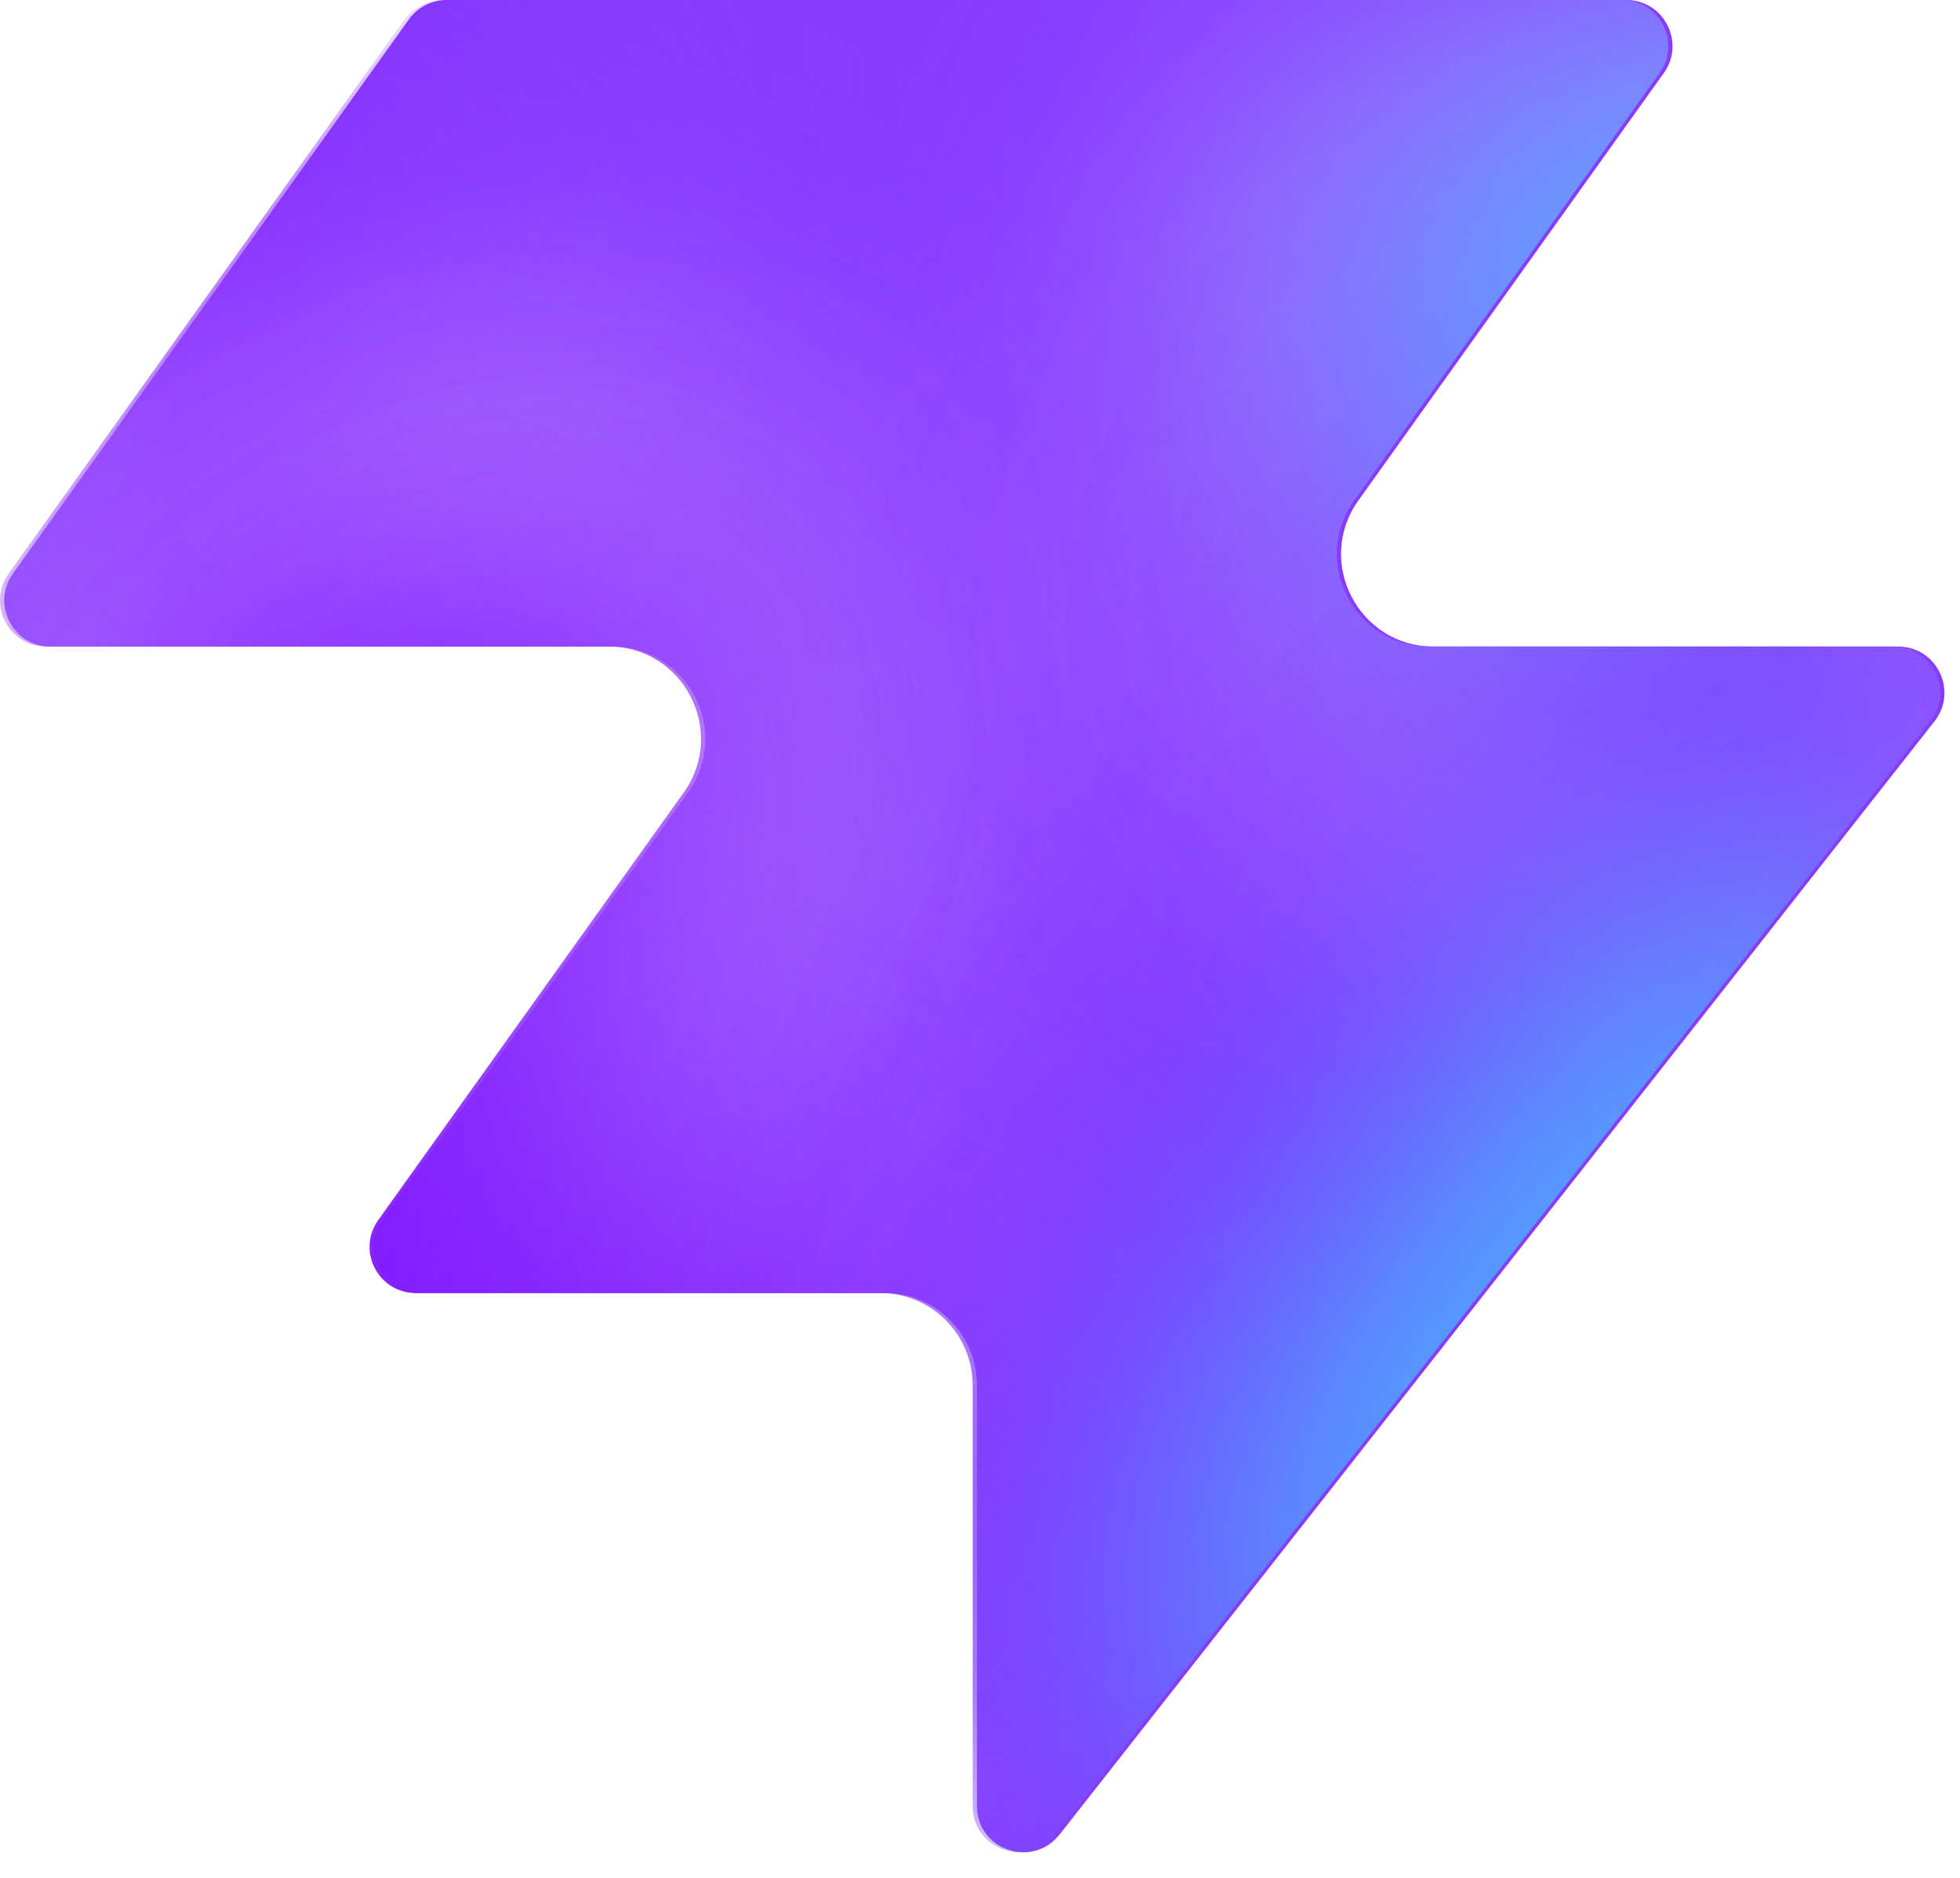
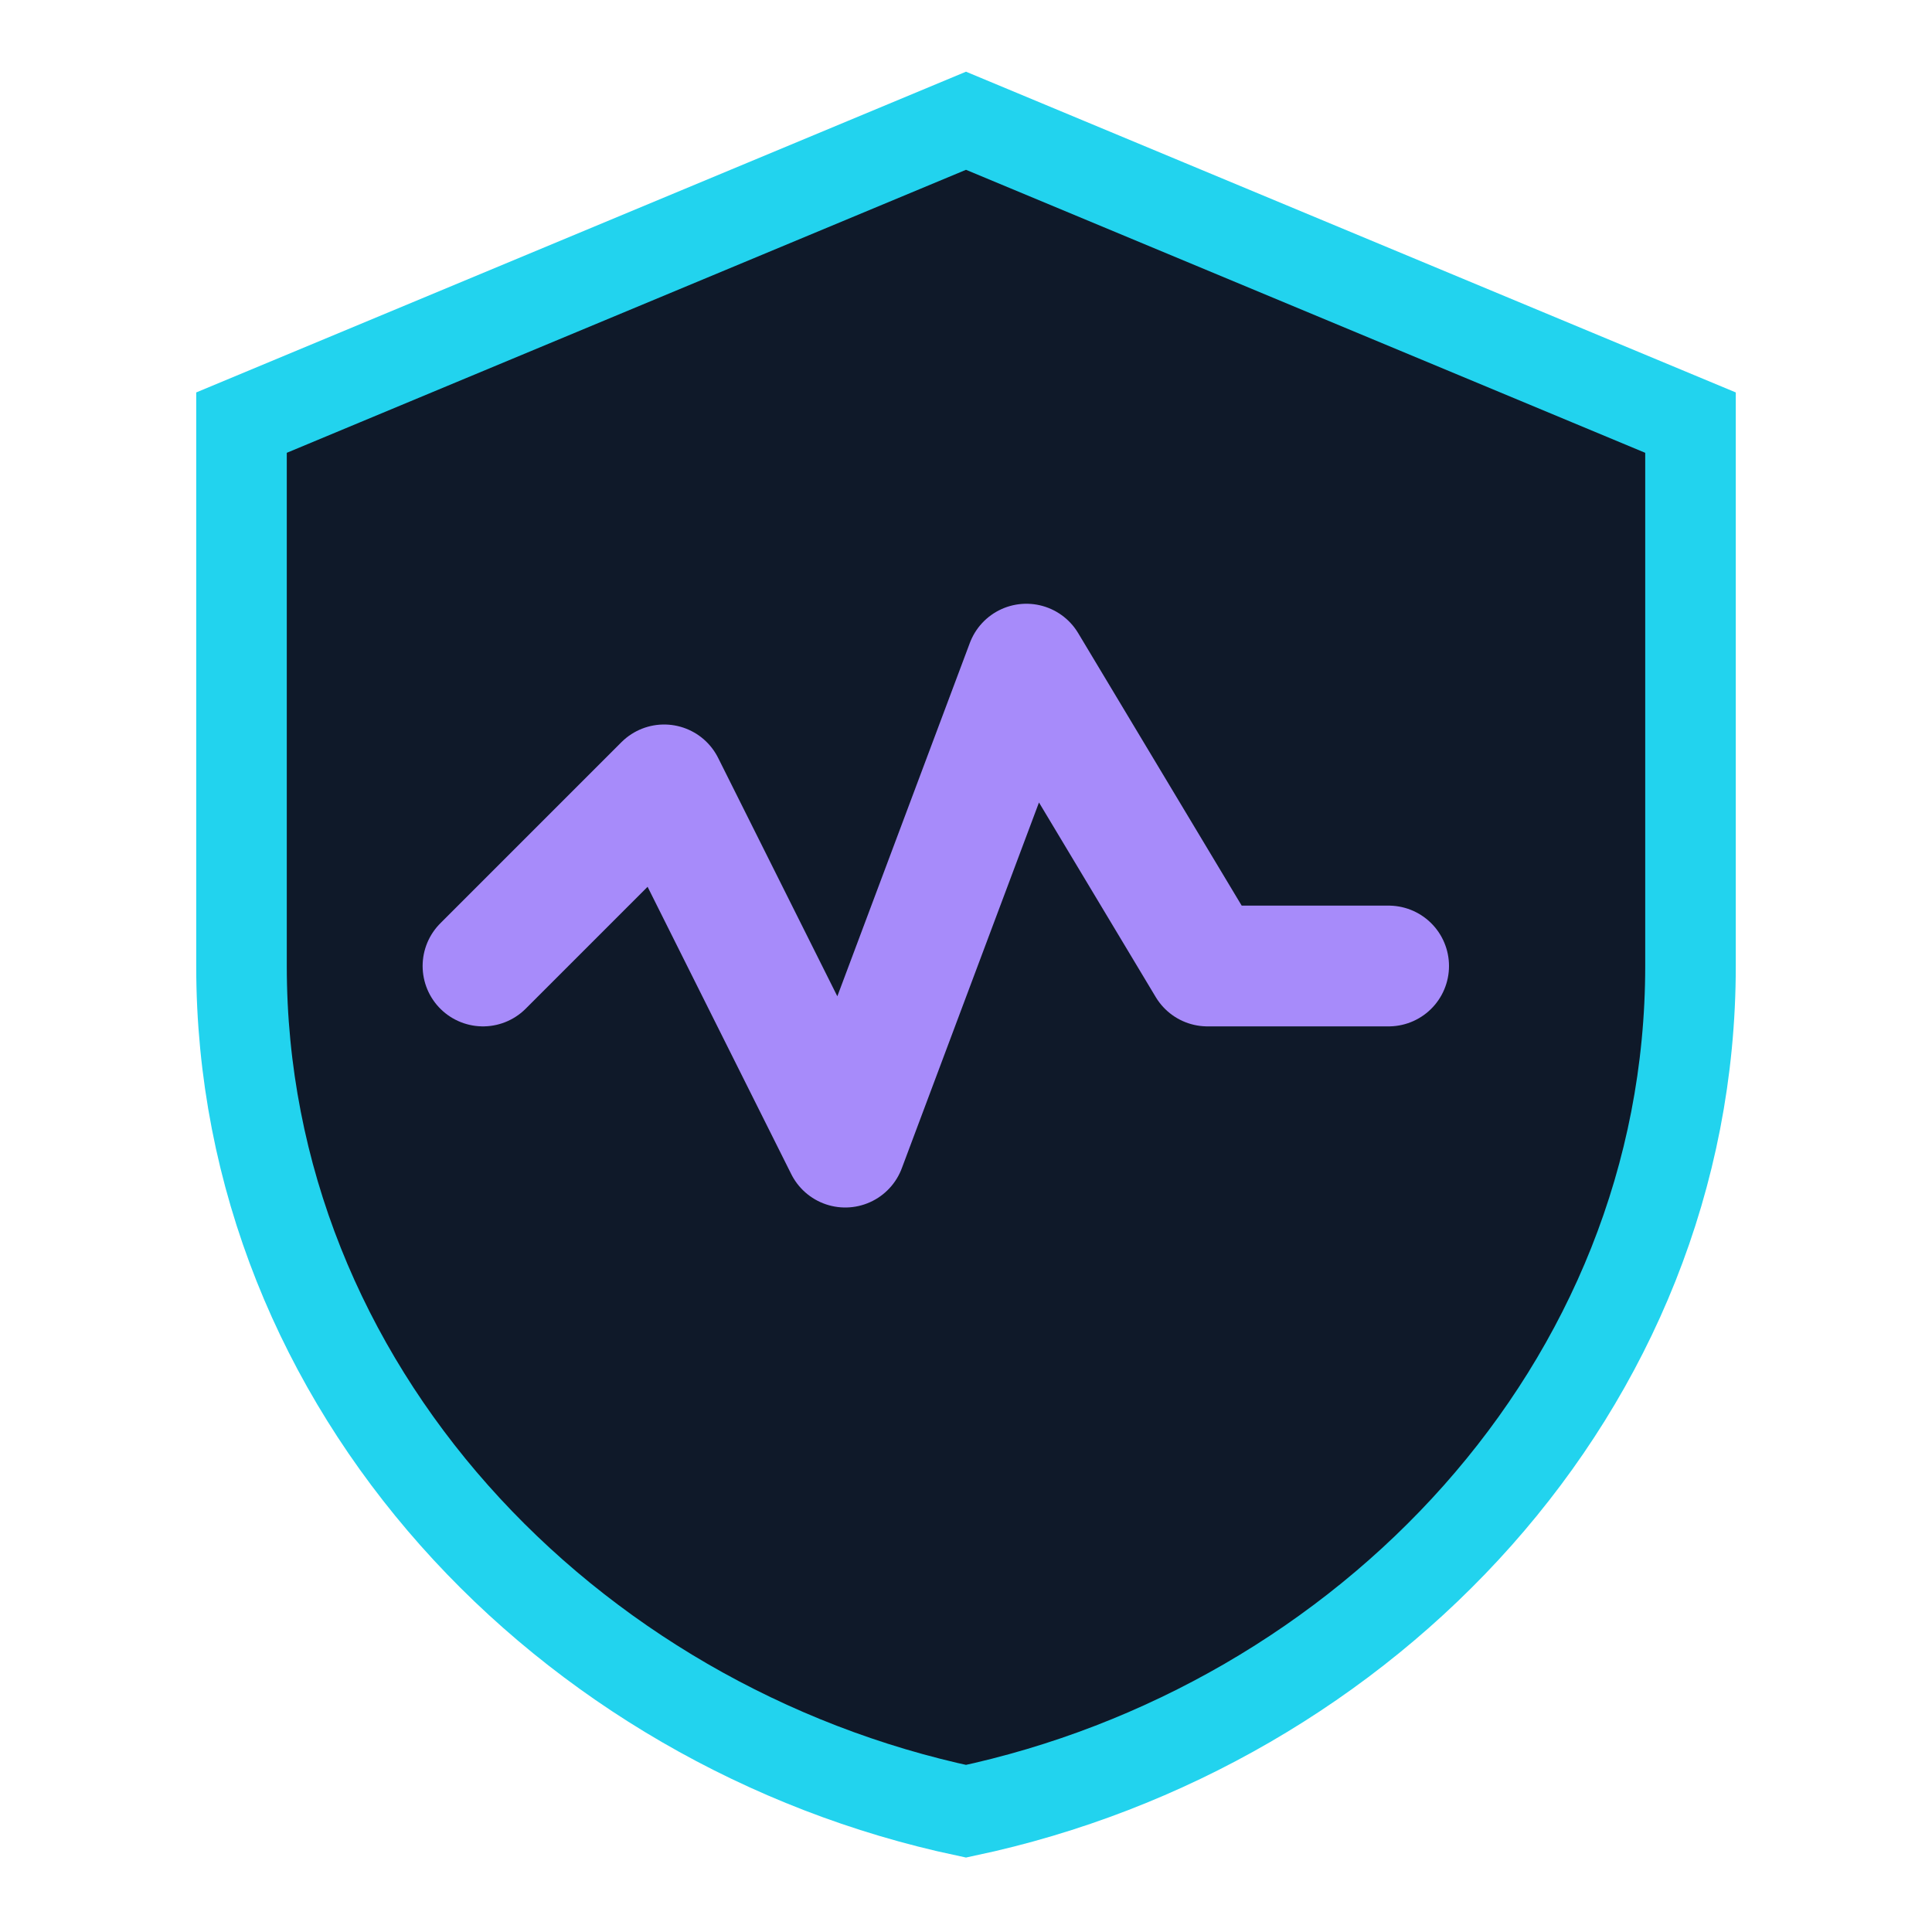
- <svg xmlns="http://www.w3.org/2000/svg" width="48" height="46" fill="none" viewBox="0 0 48 46">
-   <path fill="#863bff" d="M25.946 44.938c-.664.845-2.021.375-2.021-.698V33.937a2.26 2.26 0 0 0-2.262-2.262H10.287c-.92 0-1.456-1.04-.92-1.788l7.48-10.471c1.07-1.497 0-3.578-1.842-3.578H1.237c-.92 0-1.456-1.04-.92-1.788L10.013.474c.214-.297.556-.474.92-.474h28.894c.92 0 1.456 1.04.92 1.788l-7.48 10.471c-1.07 1.498 0 3.579 1.842 3.579h11.377c.943 0 1.473 1.088.89 1.83L25.947 44.94z" style="fill:#863bff;fill:color(display-p3 .525 .23 1);fill-opacity:1" />
-   <mask id="a" width="48" height="46" x="0" y="0" maskUnits="userSpaceOnUse" style="mask-type:alpha">
-     <path fill="#000" d="M25.842 44.938c-.664.844-2.021.375-2.021-.698V33.937a2.26 2.26 0 0 0-2.262-2.262H10.183c-.92 0-1.456-1.04-.92-1.788l7.48-10.471c1.07-1.498 0-3.579-1.842-3.579H1.133c-.92 0-1.456-1.04-.92-1.787L9.91.473c.214-.297.556-.474.92-.474h28.894c.92 0 1.456 1.04.92 1.788l-7.48 10.471c-1.07 1.498 0 3.578 1.842 3.578h11.377c.943 0 1.473 1.088.89 1.832L25.843 44.94z" style="fill:#000;fill-opacity:1" />
-   </mask>
-   <g mask="url(#a)">
-     <g filter="url(#b)">
-       <ellipse cx="5.508" cy="14.704" fill="#ede6ff" rx="5.508" ry="14.704" style="fill:#ede6ff;fill:color(display-p3 .927 .903 1);fill-opacity:1" transform="matrix(.00324 1 1 -.00324 -4.47 31.516)" />
-     </g>
-     <g filter="url(#c)">
-       <ellipse cx="10.399" cy="29.851" fill="#ede6ff" rx="10.399" ry="29.851" style="fill:#ede6ff;fill:color(display-p3 .927 .903 1);fill-opacity:1" transform="matrix(.00324 1 1 -.00324 -39.328 7.883)" />
-     </g>
-     <g filter="url(#d)">
-       <ellipse cx="5.508" cy="30.487" fill="#7e14ff" rx="5.508" ry="30.487" style="fill:#7e14ff;fill:color(display-p3 .492 .077 1);fill-opacity:1" transform="rotate(89.814 -25.913 -14.639)scale(1 -1)" />
-     </g>
-     <g filter="url(#e)">
-       <ellipse cx="5.508" cy="30.599" fill="#7e14ff" rx="5.508" ry="30.599" style="fill:#7e14ff;fill:color(display-p3 .492 .077 1);fill-opacity:1" transform="rotate(89.814 -32.644 -3.334)scale(1 -1)" />
-     </g>
-     <g filter="url(#f)">
-       <ellipse cx="5.508" cy="30.599" fill="#7e14ff" rx="5.508" ry="30.599" style="fill:#7e14ff;fill:color(display-p3 .492 .077 1);fill-opacity:1" transform="matrix(.00324 1 1 -.00324 -34.34 30.47)" />
-     </g>
-     <g filter="url(#g)">
-       <ellipse cx="14.072" cy="22.078" fill="#ede6ff" rx="14.072" ry="22.078" style="fill:#ede6ff;fill:color(display-p3 .927 .903 1);fill-opacity:1" transform="rotate(93.35 24.506 48.493)scale(-1 1)" />
-     </g>
-     <g filter="url(#h)">
-       <ellipse cx="3.47" cy="21.501" fill="#7e14ff" rx="3.47" ry="21.501" style="fill:#7e14ff;fill:color(display-p3 .492 .077 1);fill-opacity:1" transform="rotate(89.009 28.708 47.59)scale(-1 1)" />
-     </g>
-     <g filter="url(#i)">
-       <ellipse cx="3.47" cy="21.501" fill="#7e14ff" rx="3.47" ry="21.501" style="fill:#7e14ff;fill:color(display-p3 .492 .077 1);fill-opacity:1" transform="rotate(89.009 28.708 47.59)scale(-1 1)" />
-     </g>
-     <g filter="url(#j)">
-       <ellipse cx=".387" cy="8.972" fill="#7e14ff" rx="4.407" ry="29.108" style="fill:#7e14ff;fill:color(display-p3 .492 .077 1);fill-opacity:1" transform="rotate(39.51 .387 8.972)" />
-     </g>
-     <g filter="url(#k)">
-       <ellipse cx="47.523" cy="-6.092" fill="#7e14ff" rx="4.407" ry="29.108" style="fill:#7e14ff;fill:color(display-p3 .492 .077 1);fill-opacity:1" transform="rotate(37.892 47.523 -6.092)" />
-     </g>
-     <g filter="url(#l)">
-       <ellipse cx="41.412" cy="6.333" fill="#47bfff" rx="5.971" ry="9.665" style="fill:#47bfff;fill:color(display-p3 .28 .748 1);fill-opacity:1" transform="rotate(37.892 41.412 6.333)" />
-     </g>
-     <g filter="url(#m)">
-       <ellipse cx="-1.879" cy="38.332" fill="#7e14ff" rx="4.407" ry="29.108" style="fill:#7e14ff;fill:color(display-p3 .492 .077 1);fill-opacity:1" transform="rotate(37.892 -1.88 38.332)" />
-     </g>
-     <g filter="url(#n)">
-       <ellipse cx="-1.879" cy="38.332" fill="#7e14ff" rx="4.407" ry="29.108" style="fill:#7e14ff;fill:color(display-p3 .492 .077 1);fill-opacity:1" transform="rotate(37.892 -1.88 38.332)" />
-     </g>
-     <g filter="url(#o)">
-       <ellipse cx="35.651" cy="29.907" fill="#7e14ff" rx="4.407" ry="29.108" style="fill:#7e14ff;fill:color(display-p3 .492 .077 1);fill-opacity:1" transform="rotate(37.892 35.651 29.907)" />
-     </g>
-     <g filter="url(#p)">
-       <ellipse cx="38.418" cy="32.4" fill="#47bfff" rx="5.971" ry="15.297" style="fill:#47bfff;fill:color(display-p3 .28 .748 1);fill-opacity:1" transform="rotate(37.892 38.418 32.4)" />
-     </g>
-   </g>
-   <defs>
-     <filter id="b" width="60.045" height="41.654" x="-19.77" y="16.149" color-interpolation-filters="sRGB" filterUnits="userSpaceOnUse">
-       <feFlood flood-opacity="0" result="BackgroundImageFix" />
-       <feBlend in="SourceGraphic" in2="BackgroundImageFix" result="shape" />
-       <feGaussianBlur result="effect1_foregroundBlur_2002_17158" stdDeviation="7.659" />
-     </filter>
-     <filter id="c" width="90.34" height="51.437" x="-54.613" y="-7.533" color-interpolation-filters="sRGB" filterUnits="userSpaceOnUse">
-       <feFlood flood-opacity="0" result="BackgroundImageFix" />
-       <feBlend in="SourceGraphic" in2="BackgroundImageFix" result="shape" />
-       <feGaussianBlur result="effect1_foregroundBlur_2002_17158" stdDeviation="7.659" />
-     </filter>
-     <filter id="d" width="79.355" height="29.4" x="-49.64" y="2.03" color-interpolation-filters="sRGB" filterUnits="userSpaceOnUse">
-       <feFlood flood-opacity="0" result="BackgroundImageFix" />
-       <feBlend in="SourceGraphic" in2="BackgroundImageFix" result="shape" />
-       <feGaussianBlur result="effect1_foregroundBlur_2002_17158" stdDeviation="4.596" />
-     </filter>
-     <filter id="e" width="79.579" height="29.4" x="-45.045" y="20.029" color-interpolation-filters="sRGB" filterUnits="userSpaceOnUse">
-       <feFlood flood-opacity="0" result="BackgroundImageFix" />
-       <feBlend in="SourceGraphic" in2="BackgroundImageFix" result="shape" />
-       <feGaussianBlur result="effect1_foregroundBlur_2002_17158" stdDeviation="4.596" />
-     </filter>
-     <filter id="f" width="79.579" height="29.4" x="-43.513" y="21.178" color-interpolation-filters="sRGB" filterUnits="userSpaceOnUse">
-       <feFlood flood-opacity="0" result="BackgroundImageFix" />
-       <feBlend in="SourceGraphic" in2="BackgroundImageFix" result="shape" />
-       <feGaussianBlur result="effect1_foregroundBlur_2002_17158" stdDeviation="4.596" />
-     </filter>
-     <filter id="g" width="74.749" height="58.852" x="15.756" y="-17.901" color-interpolation-filters="sRGB" filterUnits="userSpaceOnUse">
-       <feFlood flood-opacity="0" result="BackgroundImageFix" />
-       <feBlend in="SourceGraphic" in2="BackgroundImageFix" result="shape" />
-       <feGaussianBlur result="effect1_foregroundBlur_2002_17158" stdDeviation="7.659" />
-     </filter>
-     <filter id="h" width="61.377" height="25.362" x="23.548" y="2.284" color-interpolation-filters="sRGB" filterUnits="userSpaceOnUse">
-       <feFlood flood-opacity="0" result="BackgroundImageFix" />
-       <feBlend in="SourceGraphic" in2="BackgroundImageFix" result="shape" />
-       <feGaussianBlur result="effect1_foregroundBlur_2002_17158" stdDeviation="4.596" />
-     </filter>
-     <filter id="i" width="61.377" height="25.362" x="23.548" y="2.284" color-interpolation-filters="sRGB" filterUnits="userSpaceOnUse">
-       <feFlood flood-opacity="0" result="BackgroundImageFix" />
-       <feBlend in="SourceGraphic" in2="BackgroundImageFix" result="shape" />
-       <feGaussianBlur result="effect1_foregroundBlur_2002_17158" stdDeviation="4.596" />
-     </filter>
-     <filter id="j" width="56.045" height="63.649" x="-27.636" y="-22.853" color-interpolation-filters="sRGB" filterUnits="userSpaceOnUse">
-       <feFlood flood-opacity="0" result="BackgroundImageFix" />
-       <feBlend in="SourceGraphic" in2="BackgroundImageFix" result="shape" />
-       <feGaussianBlur result="effect1_foregroundBlur_2002_17158" stdDeviation="4.596" />
-     </filter>
-     <filter id="k" width="54.814" height="64.646" x="20.116" y="-38.415" color-interpolation-filters="sRGB" filterUnits="userSpaceOnUse">
-       <feFlood flood-opacity="0" result="BackgroundImageFix" />
-       <feBlend in="SourceGraphic" in2="BackgroundImageFix" result="shape" />
-       <feGaussianBlur result="effect1_foregroundBlur_2002_17158" stdDeviation="4.596" />
-     </filter>
-     <filter id="l" width="33.541" height="35.313" x="24.641" y="-11.323" color-interpolation-filters="sRGB" filterUnits="userSpaceOnUse">
-       <feFlood flood-opacity="0" result="BackgroundImageFix" />
-       <feBlend in="SourceGraphic" in2="BackgroundImageFix" result="shape" />
-       <feGaussianBlur result="effect1_foregroundBlur_2002_17158" stdDeviation="4.596" />
-     </filter>
-     <filter id="m" width="54.814" height="64.646" x="-29.286" y="6.009" color-interpolation-filters="sRGB" filterUnits="userSpaceOnUse">
-       <feFlood flood-opacity="0" result="BackgroundImageFix" />
-       <feBlend in="SourceGraphic" in2="BackgroundImageFix" result="shape" />
-       <feGaussianBlur result="effect1_foregroundBlur_2002_17158" stdDeviation="4.596" />
-     </filter>
-     <filter id="n" width="54.814" height="64.646" x="-29.286" y="6.009" color-interpolation-filters="sRGB" filterUnits="userSpaceOnUse">
-       <feFlood flood-opacity="0" result="BackgroundImageFix" />
-       <feBlend in="SourceGraphic" in2="BackgroundImageFix" result="shape" />
-       <feGaussianBlur result="effect1_foregroundBlur_2002_17158" stdDeviation="4.596" />
-     </filter>
-     <filter id="o" width="54.814" height="64.646" x="8.244" y="-2.416" color-interpolation-filters="sRGB" filterUnits="userSpaceOnUse">
-       <feFlood flood-opacity="0" result="BackgroundImageFix" />
-       <feBlend in="SourceGraphic" in2="BackgroundImageFix" result="shape" />
-       <feGaussianBlur result="effect1_foregroundBlur_2002_17158" stdDeviation="4.596" />
-     </filter>
-     <filter id="p" width="39.409" height="43.623" x="18.713" y="10.588" color-interpolation-filters="sRGB" filterUnits="userSpaceOnUse">
-       <feFlood flood-opacity="0" result="BackgroundImageFix" />
-       <feBlend in="SourceGraphic" in2="BackgroundImageFix" result="shape" />
-       <feGaussianBlur result="effect1_foregroundBlur_2002_17158" stdDeviation="4.596" />
-     </filter>
-   </defs>
+ <svg xmlns="http://www.w3.org/2000/svg" viewBox="0 0 32 32" fill="none">
+   <path d="M16 2L4 7v9c0 7 5.4 12.6 12 14 6.6-1.4 12-7 12-14V7L16 2z" fill="#0f1929" stroke="#22d3ee" stroke-width="1.5" />
+   <polyline points="8,16 11,13 14,19 17,11 20,16 23,16" stroke="#a78bfa" stroke-width="2" stroke-linecap="round" stroke-linejoin="round" fill="none" />
</svg>
